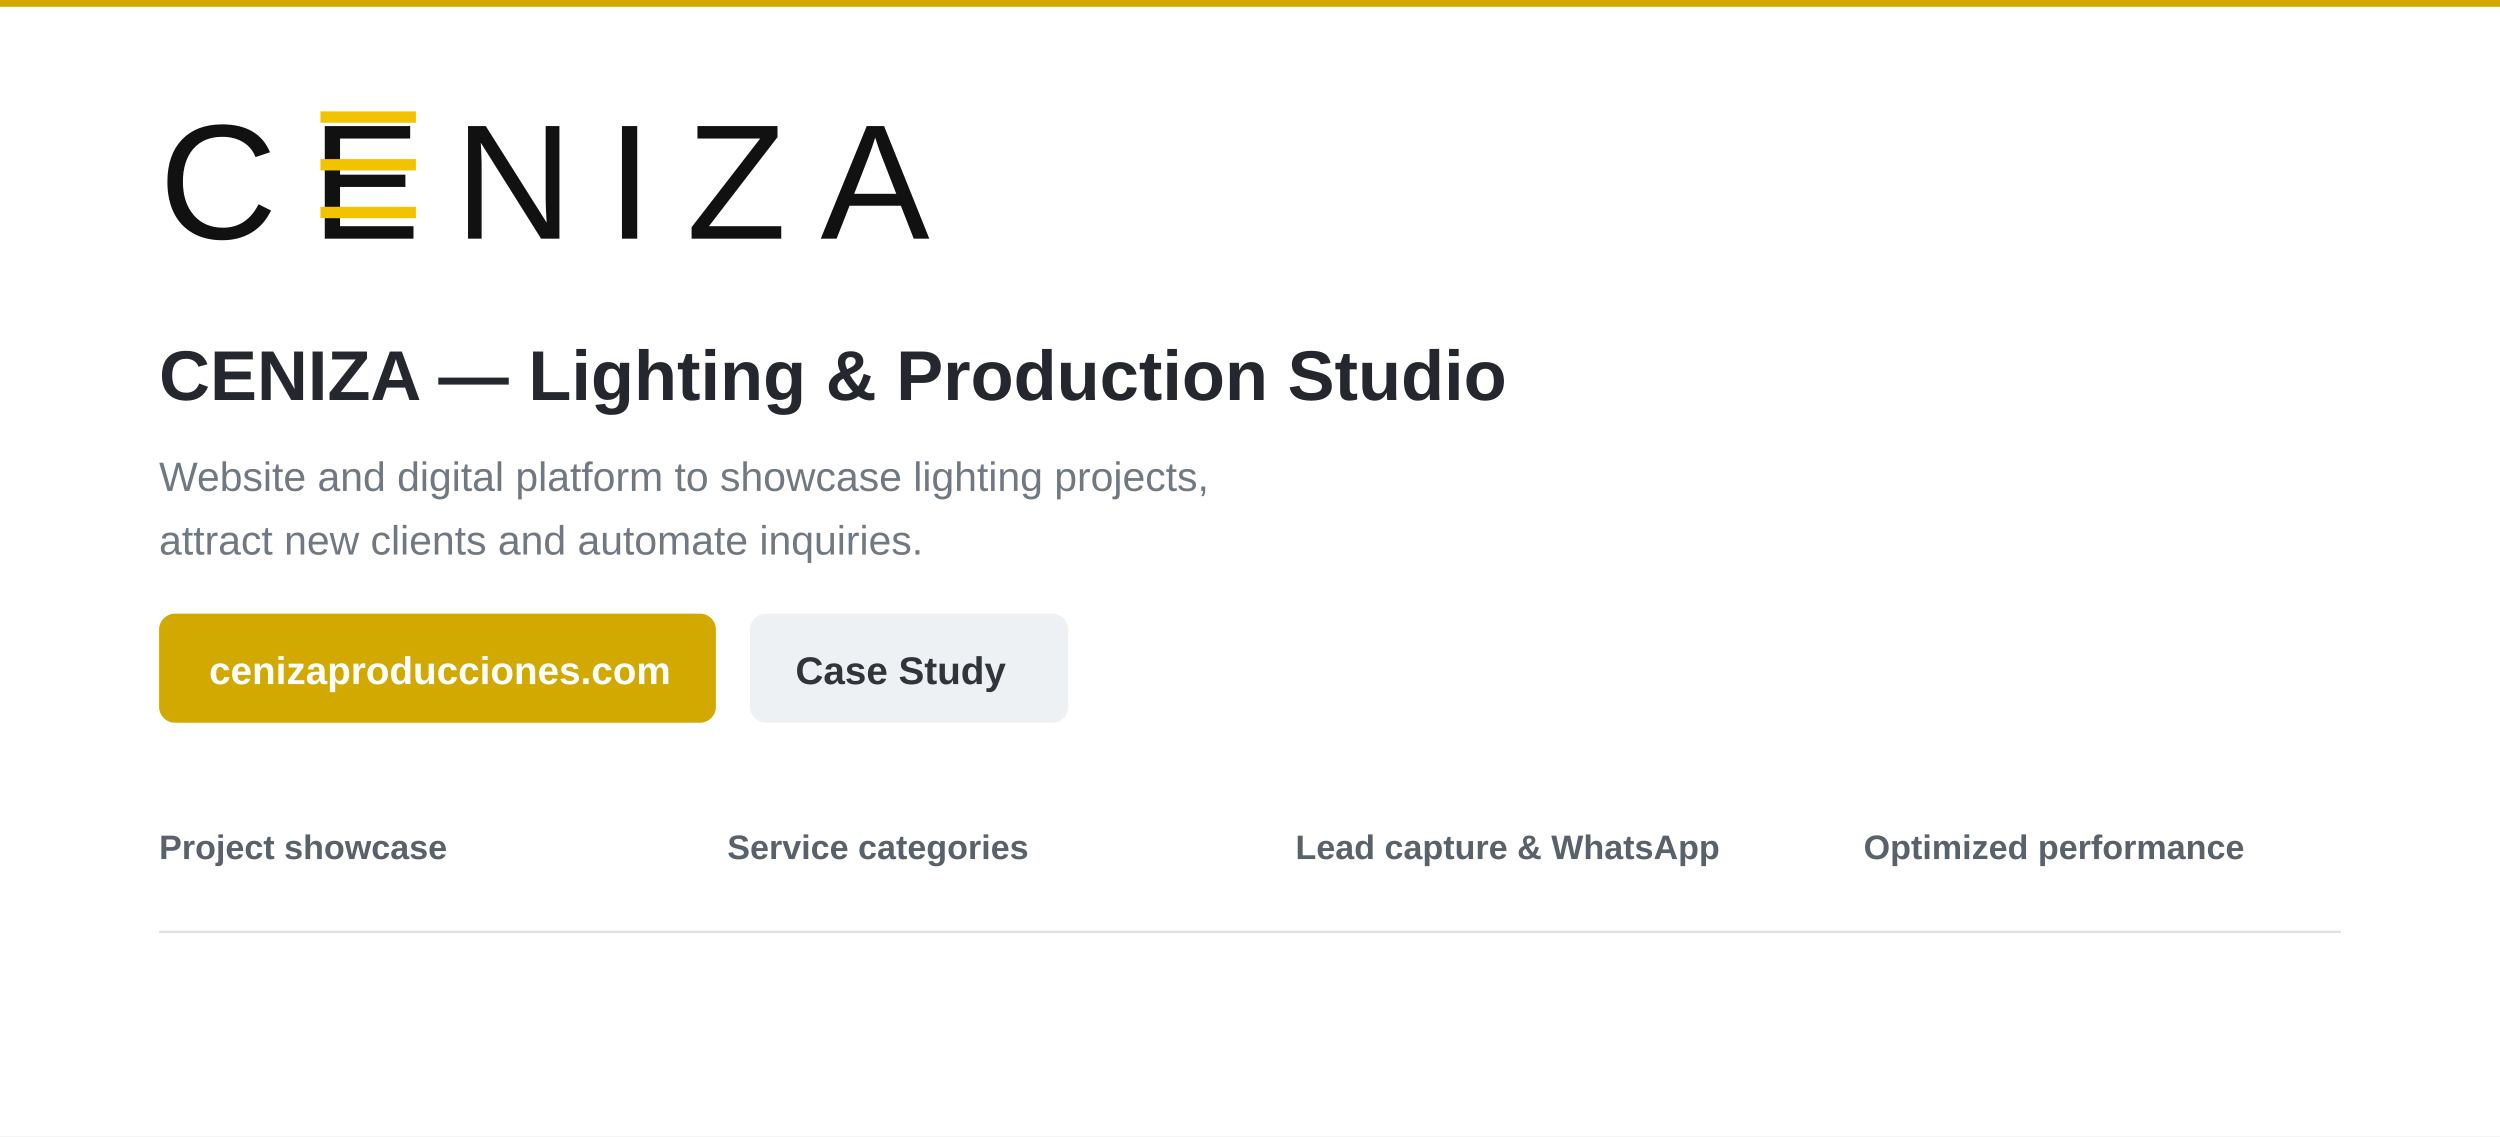
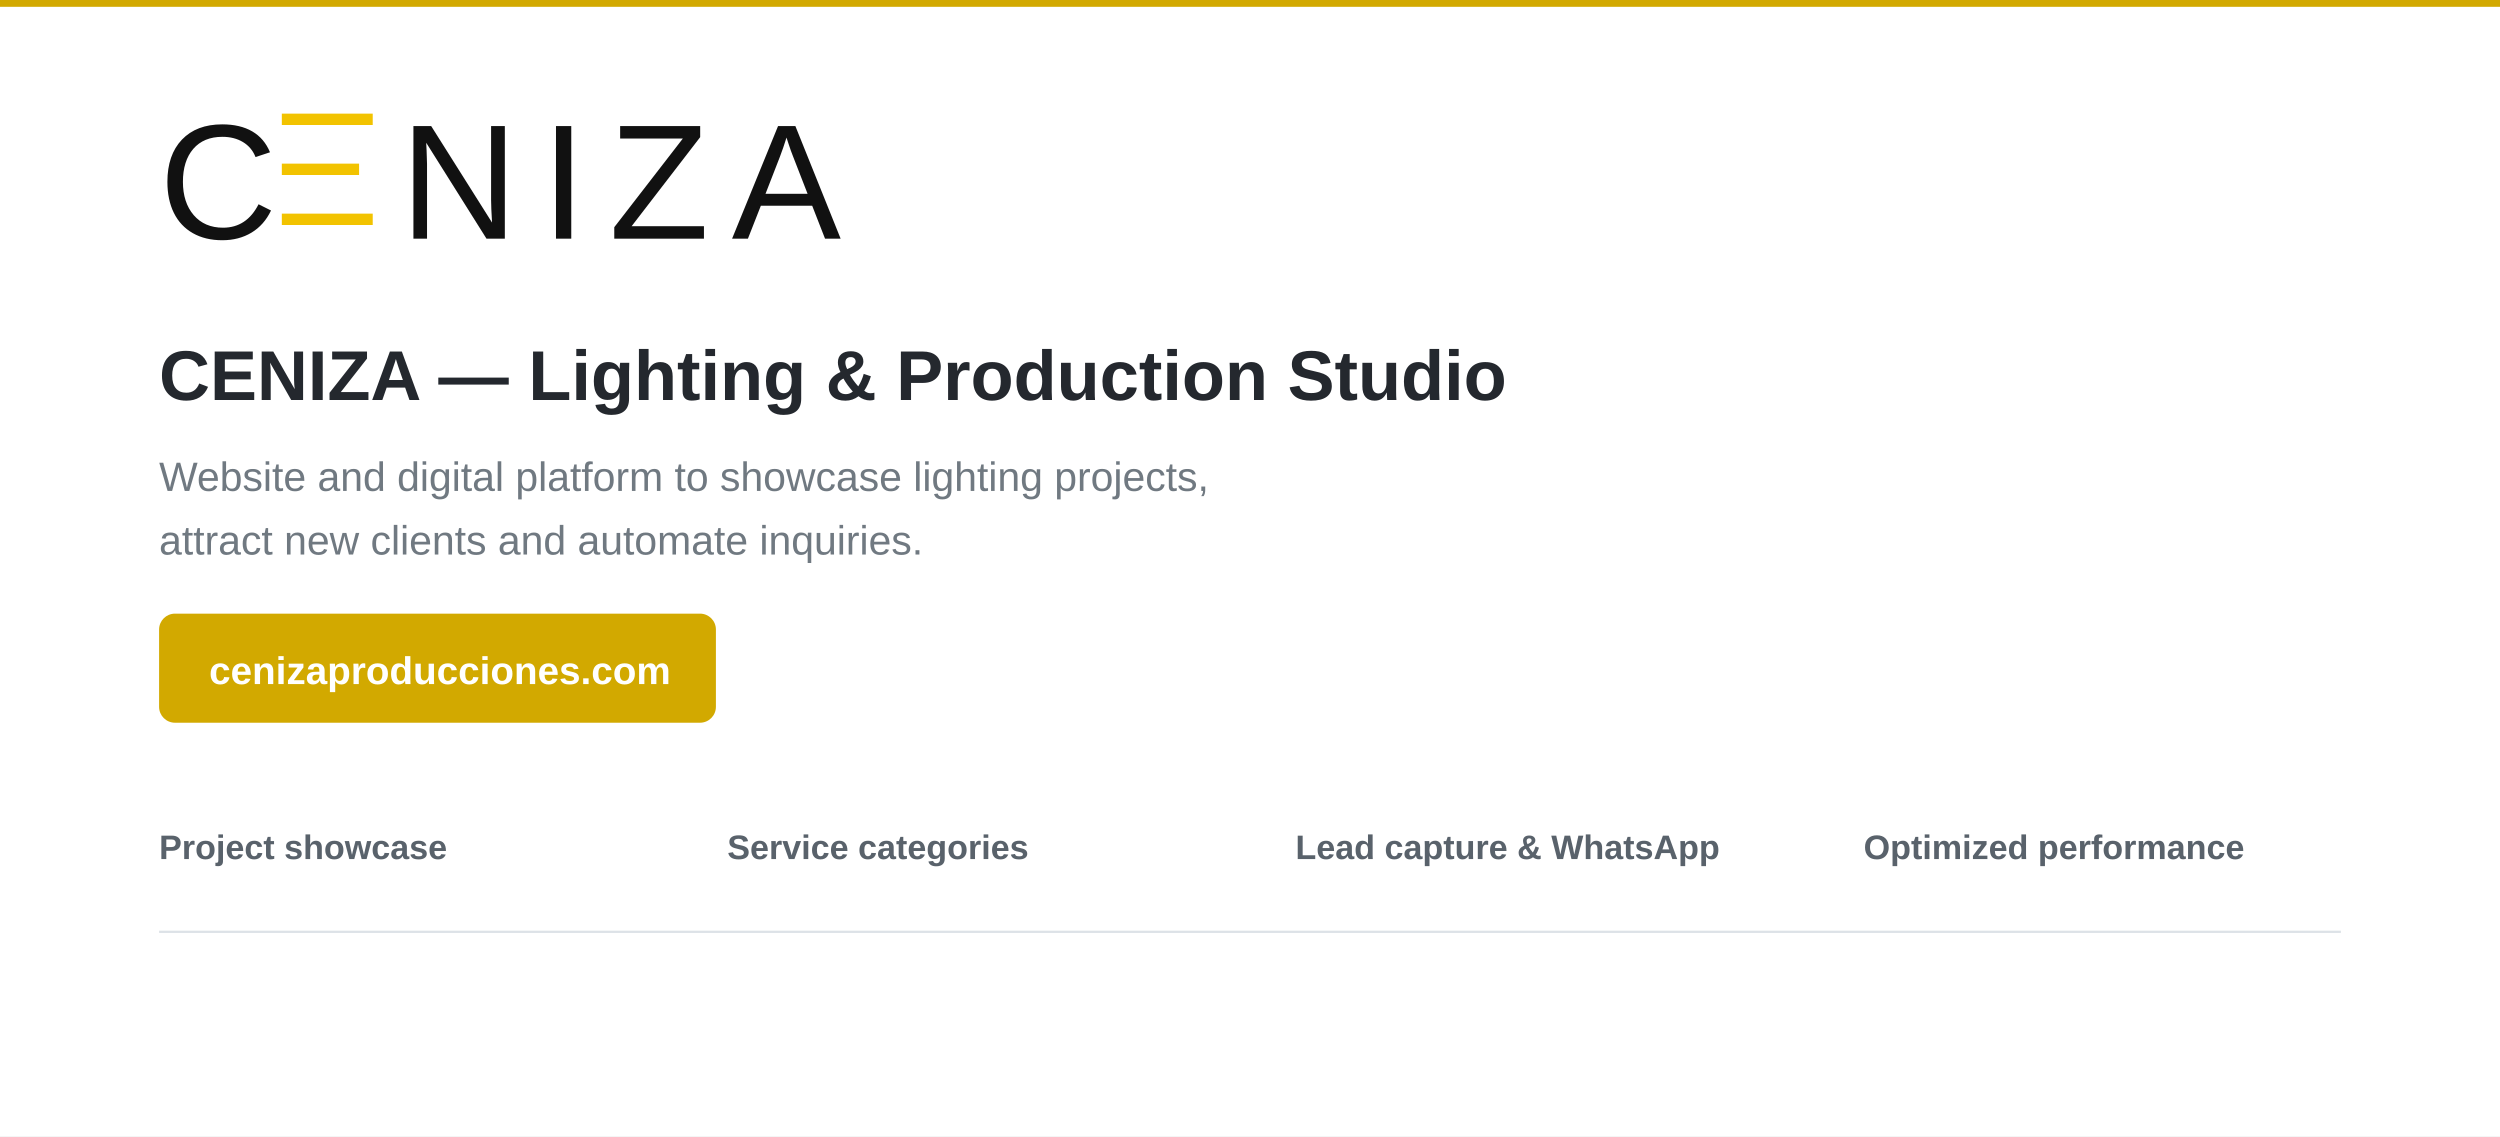
<svg xmlns="http://www.w3.org/2000/svg" width="1100" height="500" viewBox="0 0 1100 500">
-   <style>.title{font:700 31px Arial,sans-serif;fill:#24282e}.desc{font:18px Arial,sans-serif;fill:#707981}.cap{font:600 15px Arial,sans-serif;fill:#59626b}.stack{font:15px Arial,sans-serif;fill:#737c84}.btn{font:700 17px Arial,sans-serif}.logo{font:700 72px Arial,sans-serif;fill:#D2A900}</style>
+   <style>.title{font:700 31px Arial,sans-serif;fill:#24282e}.desc{font:18px Arial,sans-serif;fill:#707981}.cap{font:600 15px Arial,sans-serif;fill:#59626b}.btn{font:700 17px Arial,sans-serif}</style>
  <rect width="1100" height="500" fill="#fff" />
  <rect x="0" width="1100" height="3" fill="#D2A900" />
-   <text x="70" y="105" style="font:300 72px Arial,sans-serif;fill:#111;letter-spacing:15px">CENIZA</text>
-   <rect x="141" y="49" width="42" height="5" fill="#F2C300" />
-   <rect x="141" y="70" width="42" height="5" fill="#F2C300" />
-   <rect x="141" y="91" width="42" height="5" fill="#F2C300" />
+   <text x="70" y="105" style="font:300 72px Arial,sans-serif;fill:#111;letter-spacing:10px">C</text>
+   <rect x="124" y="50" width="40" height="5" fill="#F2C300" />
+   <rect x="124" y="72" width="34" height="5" fill="#F2C300" />
+   <rect x="124" y="94" width="40" height="5" fill="#F2C300" />
+   <text x="176" y="105" style="font:300 72px Arial,sans-serif;fill:#111;letter-spacing:10px">NIZA</text>
  <text x="70" y="176" class="title">CENIZA — Lighting &amp; Production Studio</text>
  <text x="70" y="216" class="desc">Website and digital platform to showcase lighting projects,</text>
  <text x="70" y="244" class="desc">attract new clients and automate inquiries.</text>
  <rect x="70" y="270" width="245" height="48" rx="7" fill="#D2A900" />
  <text x="92" y="301" class="btn" fill="#fff">cenizaproducciones.com</text>
-   <rect x="330" y="270" width="140" height="48" rx="7" fill="#EEF1F4" />
-   <text x="350" y="301" class="btn" fill="#30353B">Case Study</text>
  <text x="70" y="378" class="cap">Project showcase</text>
  <text x="320" y="378" class="cap">Service categories</text>
  <text x="570" y="378" class="cap">Lead capture &amp; WhatsApp</text>
  <text x="820" y="378" class="cap">Optimized performance</text>
  <line x1="70" y1="410" x2="1030" y2="410" stroke="#DDE2E7" />
</svg>
